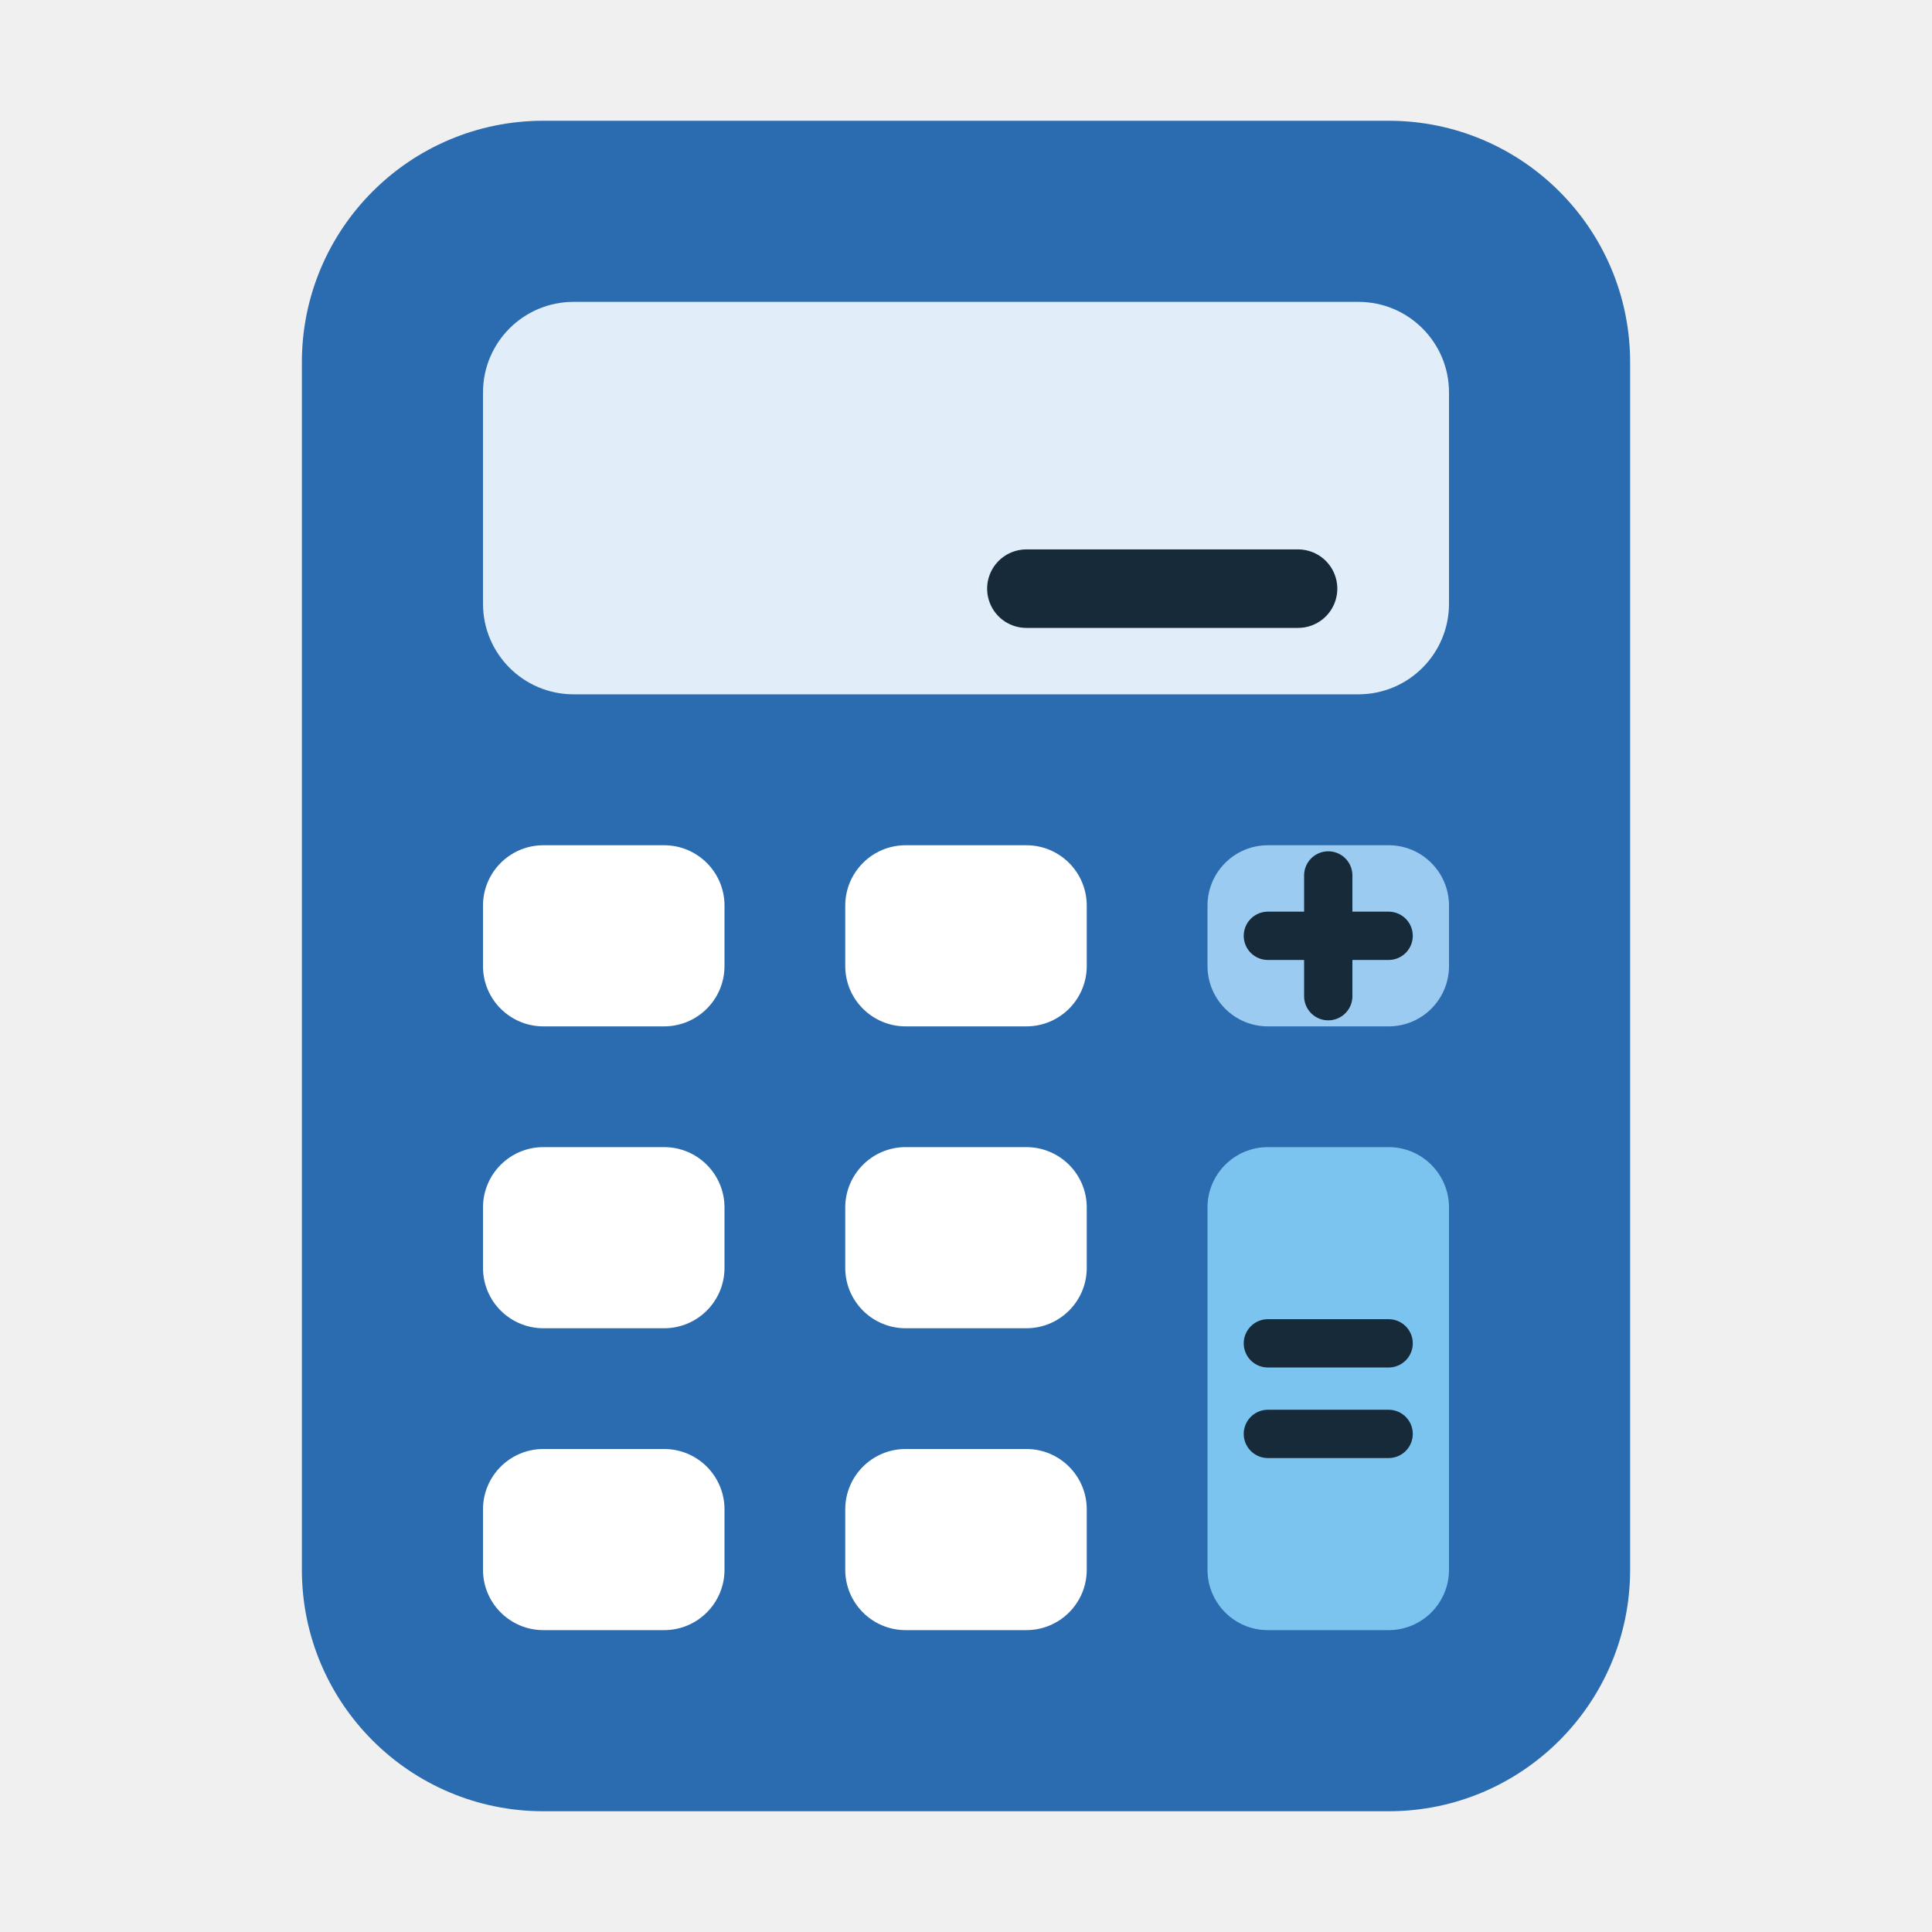
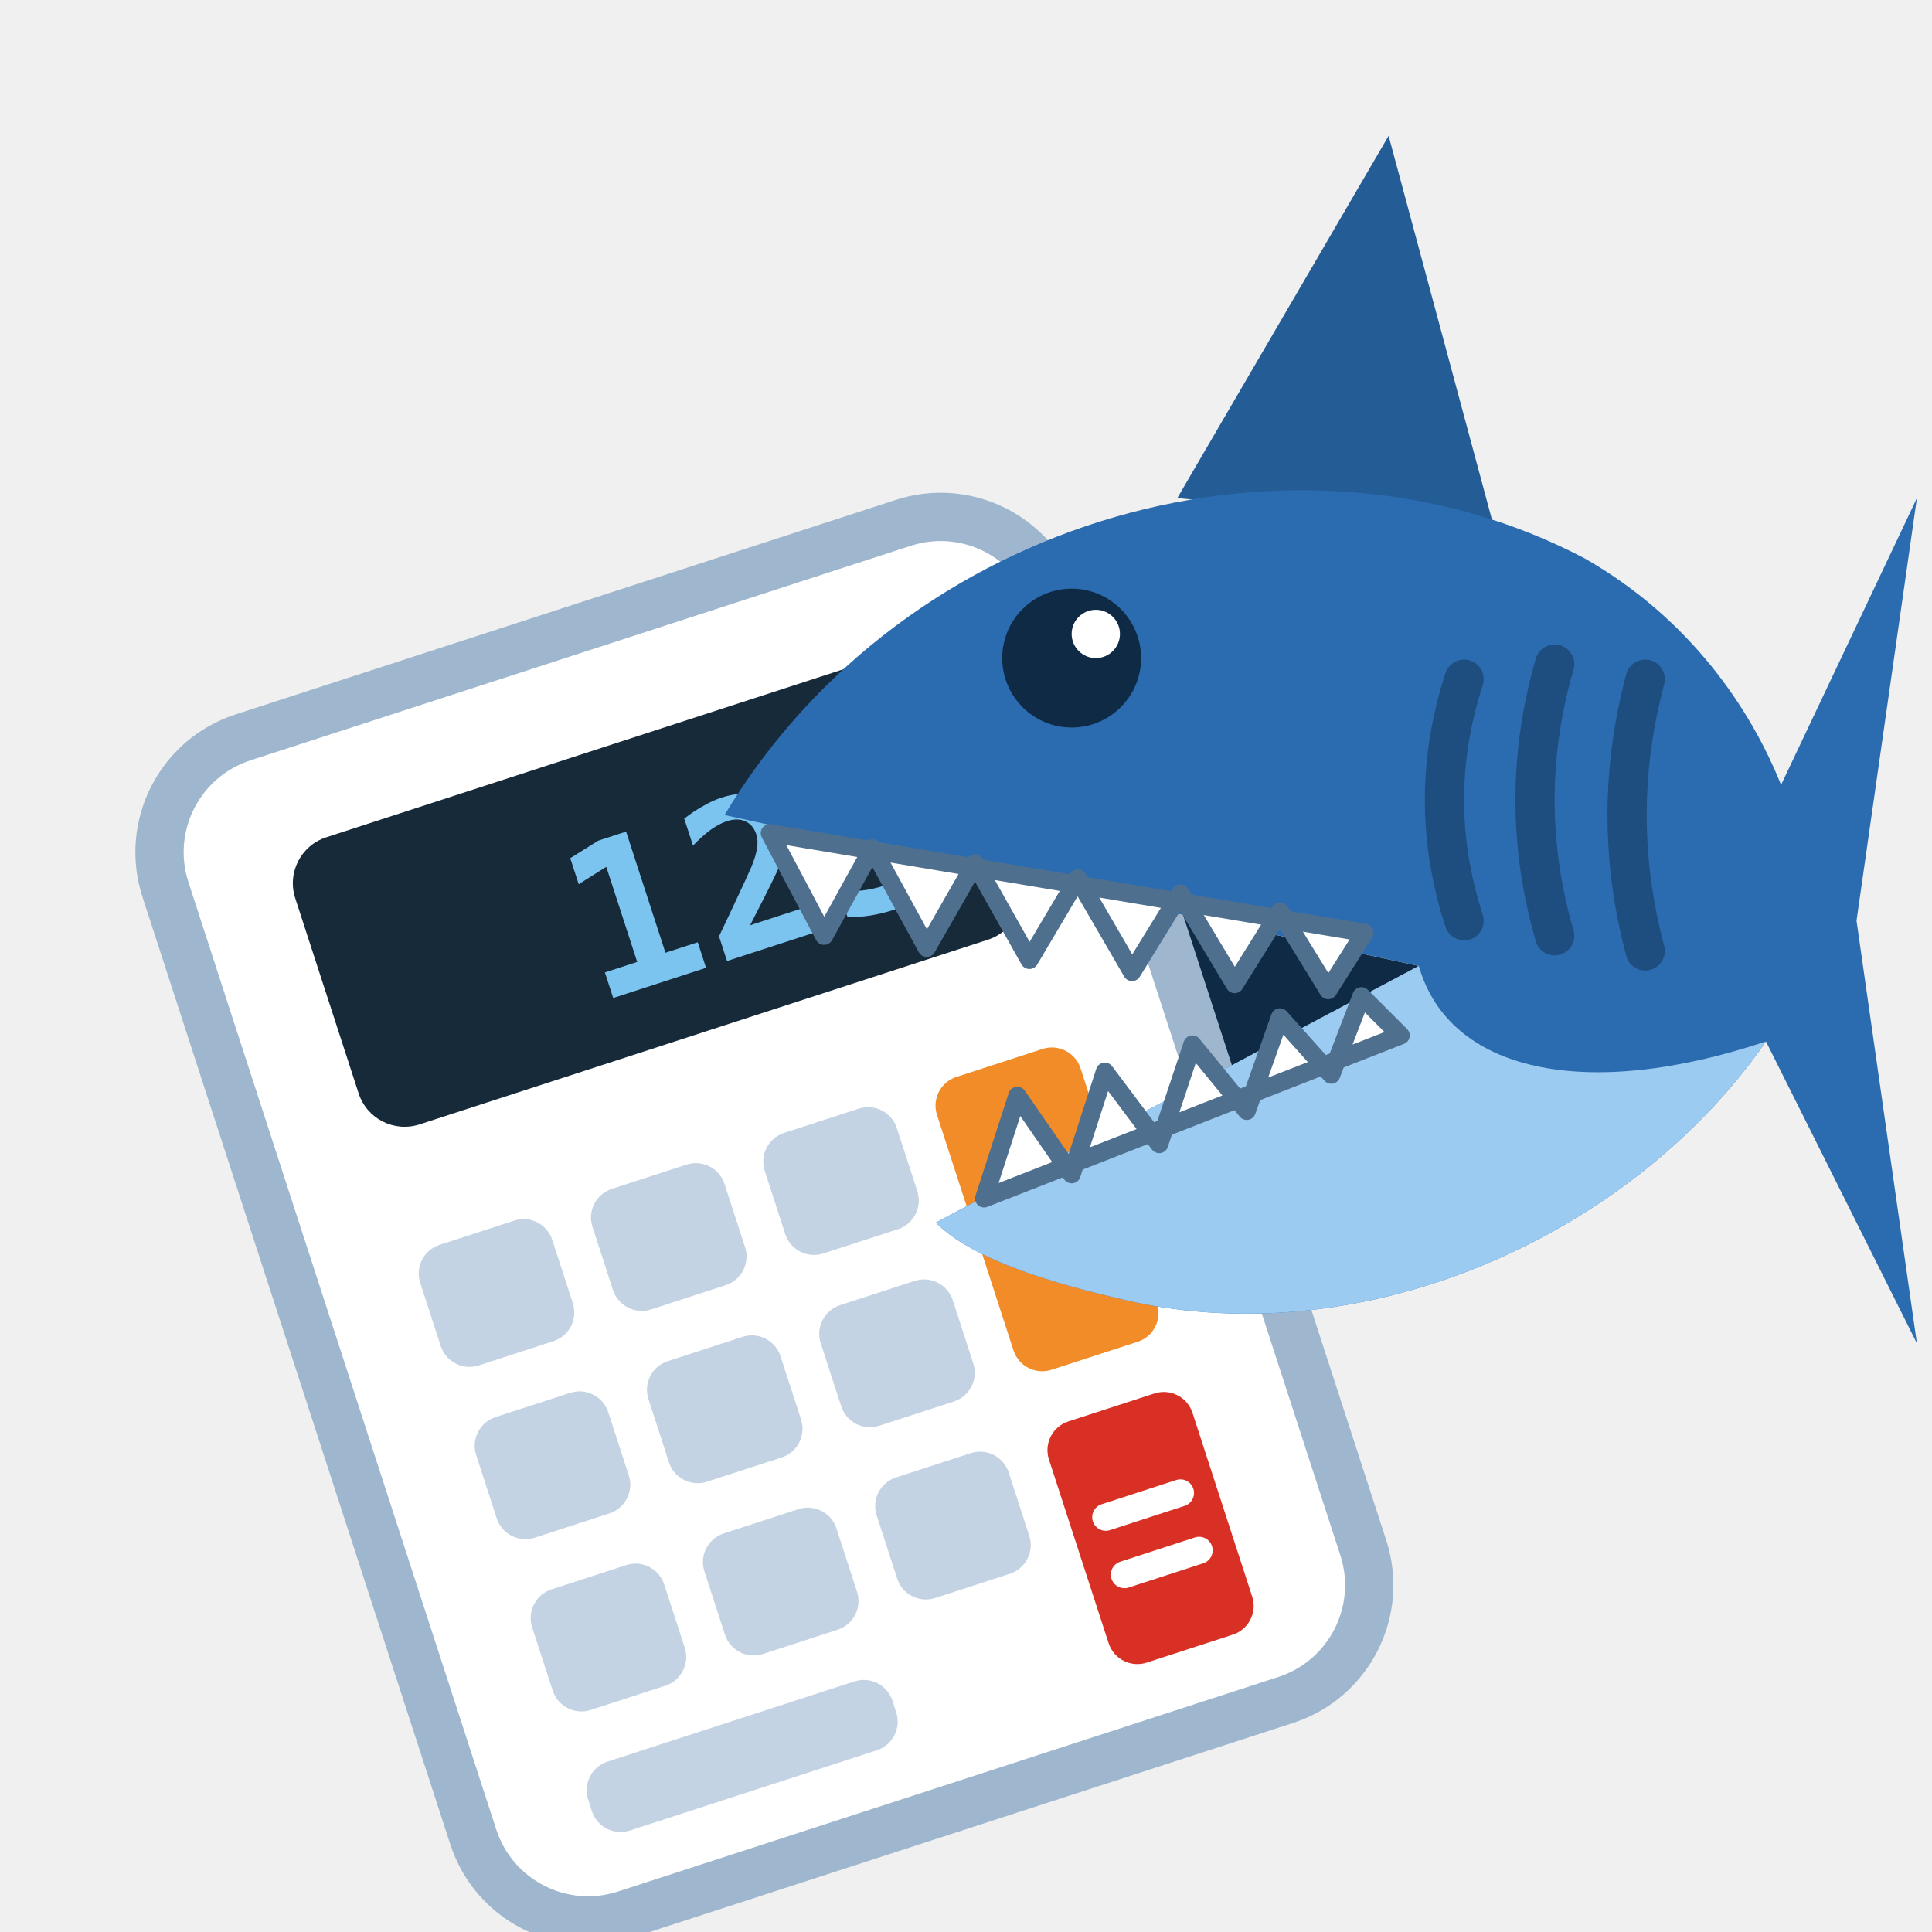
<svg xmlns="http://www.w3.org/2000/svg" viewBox="0 0 64 64">
-   <rect x="10" y="4" width="44" height="56" rx="8" fill="#2B6CB0" />
-   <rect x="16" y="10" width="32" height="13" rx="3" fill="#E1EDF9" />
-   <path d="M34 19.5h9" stroke="#172A3A" stroke-width="2.6" stroke-linecap="round" />
-   <g fill="#FFFFFF">
-     <rect x="16" y="28" width="8" height="6" rx="2" />
-     <rect x="28" y="28" width="8" height="6" rx="2" />
-     <rect x="16" y="38" width="8" height="6" rx="2" />
-     <rect x="28" y="38" width="8" height="6" rx="2" />
-     <rect x="16" y="48" width="8" height="6" rx="2" />
-     <rect x="28" y="48" width="8" height="6" rx="2" />
+   <path d="M24 27 L47 32 L31 40.5 Z" fill="#0F2A44" />
+   <g transform="translate(4 1) rotate(-18 21 40)">
+     <rect x="6" y="19" width="31" height="41" rx="4" fill="#FFFFFF" stroke="#9FB7CE" stroke-width="1.6" />
+     <rect x="10" y="23" width="23" height="10" rx="1.6" fill="#172A3A" />
+     <text x="31" y="31" font-family="Consolas, 'DejaVu Sans Mono', monospace" font-weight="700" font-size="7" text-anchor="end" fill="#7CC4F0">123</text>
+     <g fill="#C3D3E3">
+       <rect x="10" y="37" width="4.6" height="4.2" rx="1" />
+       <rect x="16" y="37" width="4.6" height="4.2" rx="1" />
+       <rect x="22" y="37" width="4.6" height="4.2" rx="1" />
+       <rect x="10" y="43" width="4.6" height="4.2" rx="1" />
+       <rect x="16" y="43" width="4.6" height="4.2" rx="1" />
+       <rect x="22" y="43" width="4.6" height="4.2" rx="1" />
+       <rect x="10" y="49" width="4.6" height="4.2" rx="1" />
+       <rect x="16" y="49" width="4.6" height="4.2" rx="1" />
+       <rect x="22" y="49" width="4.6" height="4.2" rx="1" />
+       <rect x="10" y="55" width="10.6" height="2.4" rx="1" />
+     </g>
+     <rect x="28" y="37" width="5" height="10.2" rx="1" fill="#F28C28" />
+     <rect x="28" y="49" width="5" height="8.4" rx="1" fill="#D93025" />
+     <path d="M29.2 52.4h2.6M29.2 54.4h2.6" stroke="#FFFFFF" stroke-width="0.9" stroke-linecap="round" />
+     <path d="M29.3 41.1h2.4M30.5 39.9v2.4" stroke="#FFFFFF" stroke-width="0.9" stroke-linecap="round" />
  </g>
-   <rect x="40" y="28" width="8" height="6" rx="2" fill="#9CCBF2" />
-   <rect x="40" y="38" width="8" height="16" rx="2" fill="#7CC4F0" />
-   <path d="M42 44.5h4M42 47.5h4" stroke="#172A3A" stroke-width="1.6" stroke-linecap="round" />
-   <path d="M42 31h4M44 29v4" stroke="#172A3A" stroke-width="1.6" stroke-linecap="round" />
+   <path d="M39 16.5 L46 4.5 L49.5 17.5 Z" fill="#245C96" />
+   <path d="M24 27 C30 17 43 13.5 52.5 18.5 C56 20.5 58 23.5 59 26 L63.5 16.5 L61.5 30.5 L63.5 44.5 L58.5 34.5 C54 41 45 45 37 43 C34 42.3 32 41.5 31 40.5 L47 32 Z" fill="#2B6CB0" />
+   <path d="M31 40.5 L47 32 C48 35.5 52.5 36.5 58.5 34.5 C54 41 45 45 37 43 C34 42.3 32 41.5 31 40.5 Z" fill="#9CCBF2" />
+   <path d="M25.5 27.6 l1.8 3.4 l1.6 -2.9 l1.8 3.3 l1.6 -2.8 l1.8 3.2 l1.6 -2.7 l1.8 3.1 l1.6 -2.6 l1.8 3 l1.5 -2.4 l1.6 2.6 l1.2 -1.9 Z" fill="#FFFFFF" stroke="#4F6F8F" stroke-width="0.6" stroke-linejoin="round" />
+   <path d="M32.6 39.7 l1.1 -3.4 l1.8 2.6 l1.1 -3.4 l1.8 2.4 l1.1 -3.3 l1.8 2.2 l1.1 -3.1 l1.7 1.9 l1 -2.6 l1.3 1.3 Z" fill="#FFFFFF" stroke="#4F6F8F" stroke-width="0.6" stroke-linejoin="round" />
+   <circle cx="35.5" cy="21.8" r="2.3" fill="#0F2A44" />
+   <circle cx="36.3" cy="21" r="0.8" fill="#FFFFFF" />
+   <path d="M48.5 22.5 q-1.3 4 0 8 M51.5 22 q-1.3 4.5 0 9 M54.5 22.5 q-1.2 4.5 0 9" fill="none" stroke="#1E4E80" stroke-width="1.3" stroke-linecap="round" />
</svg>
